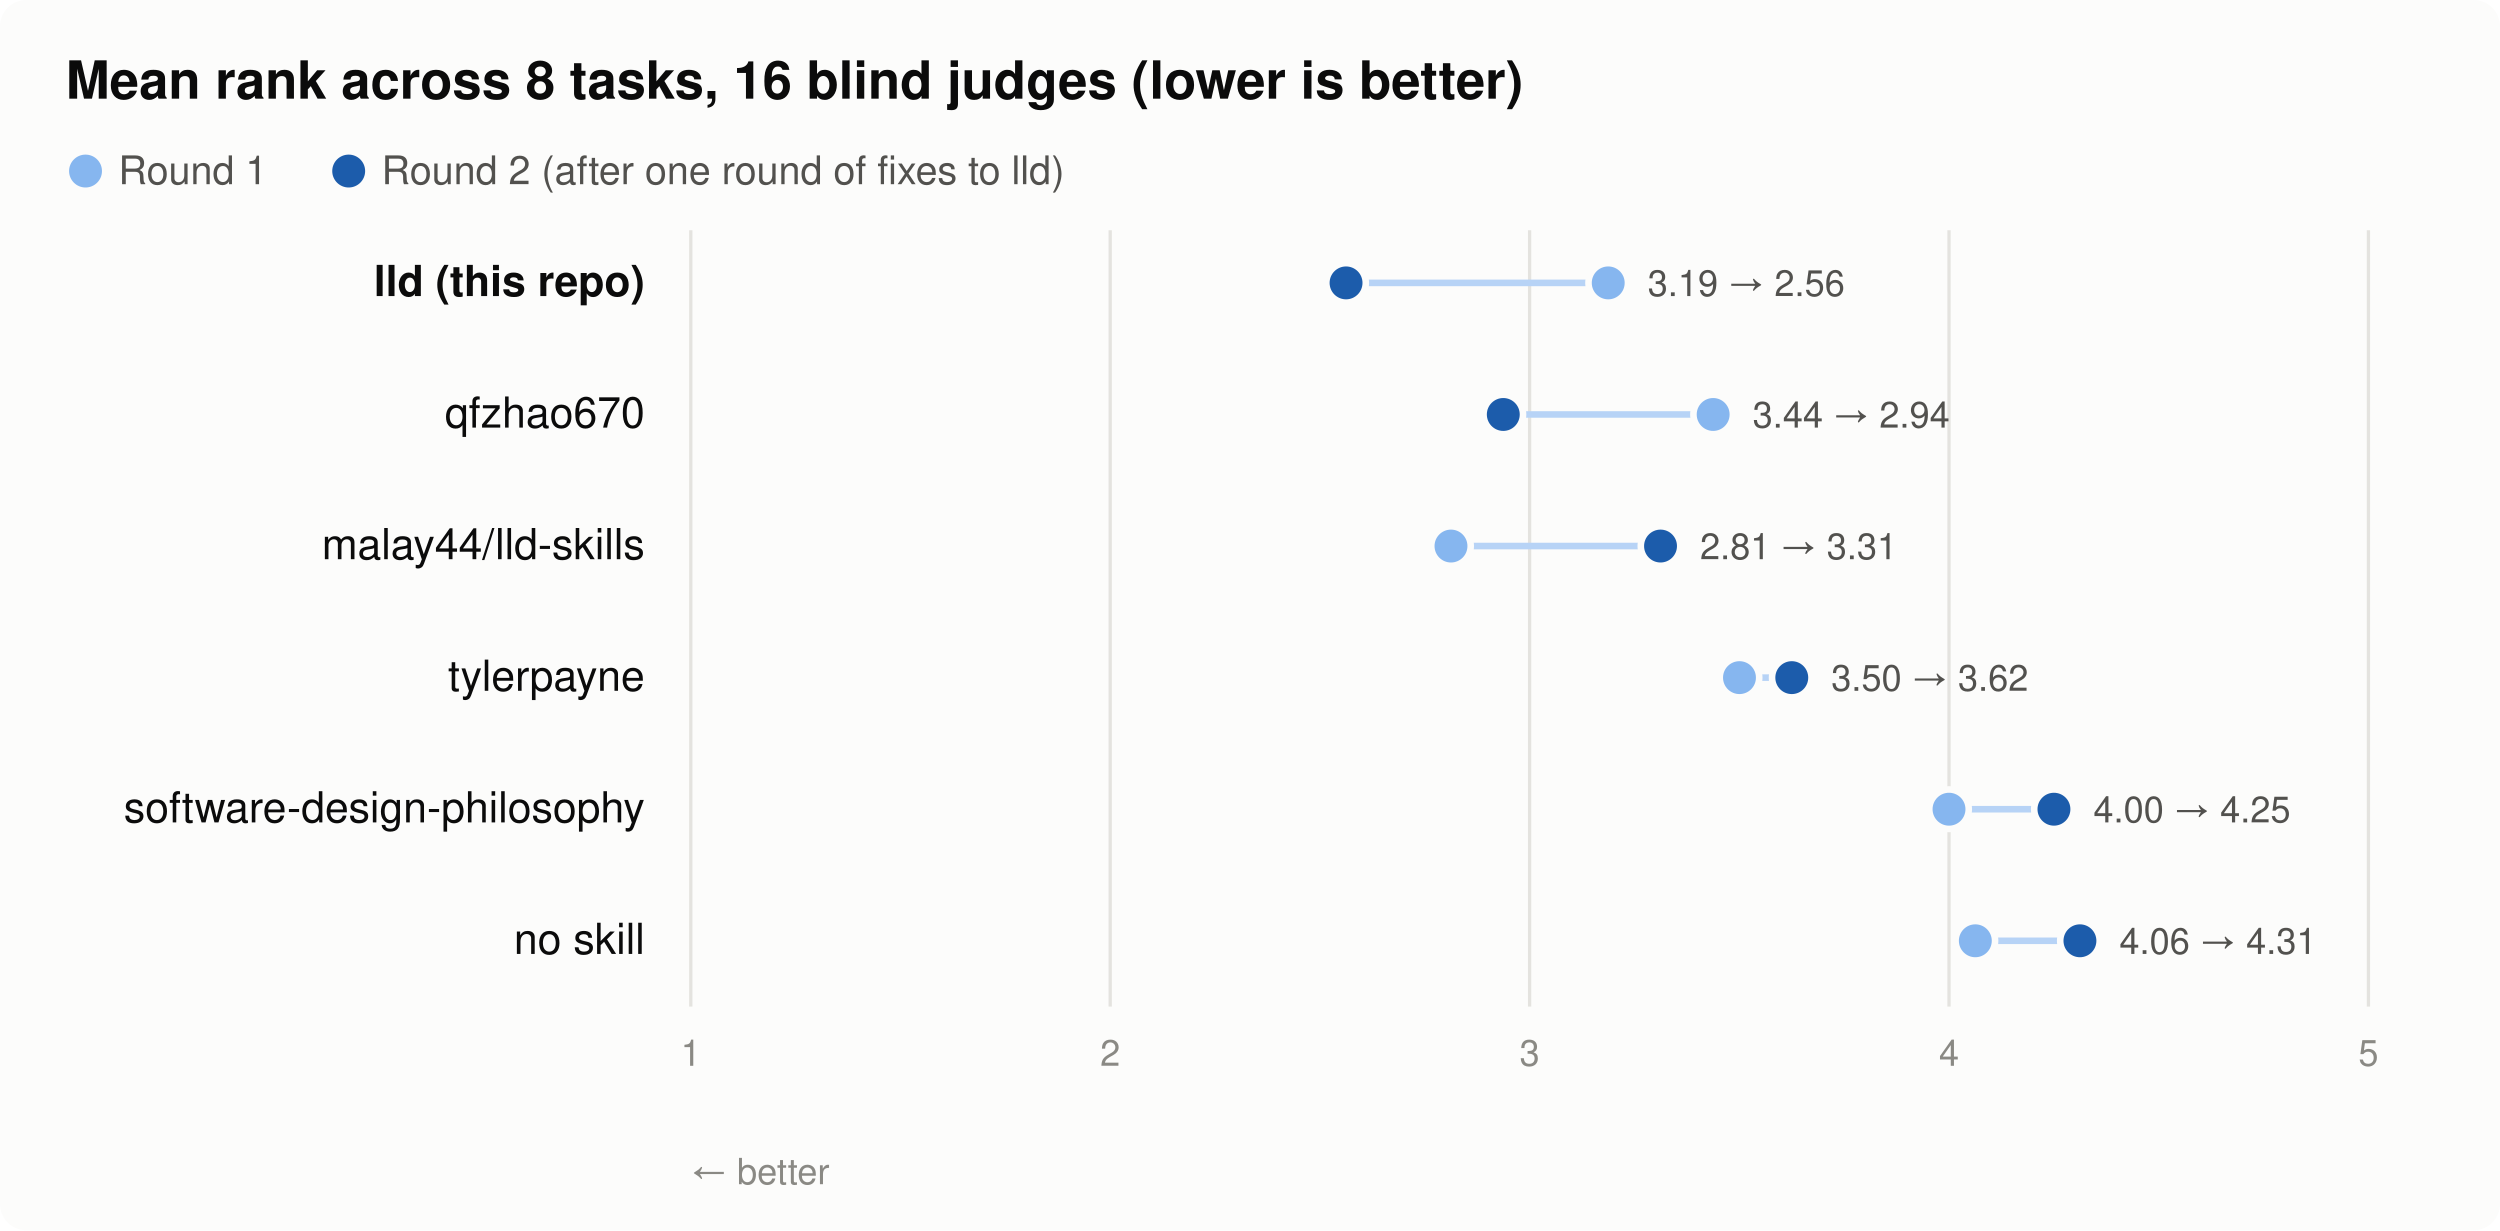
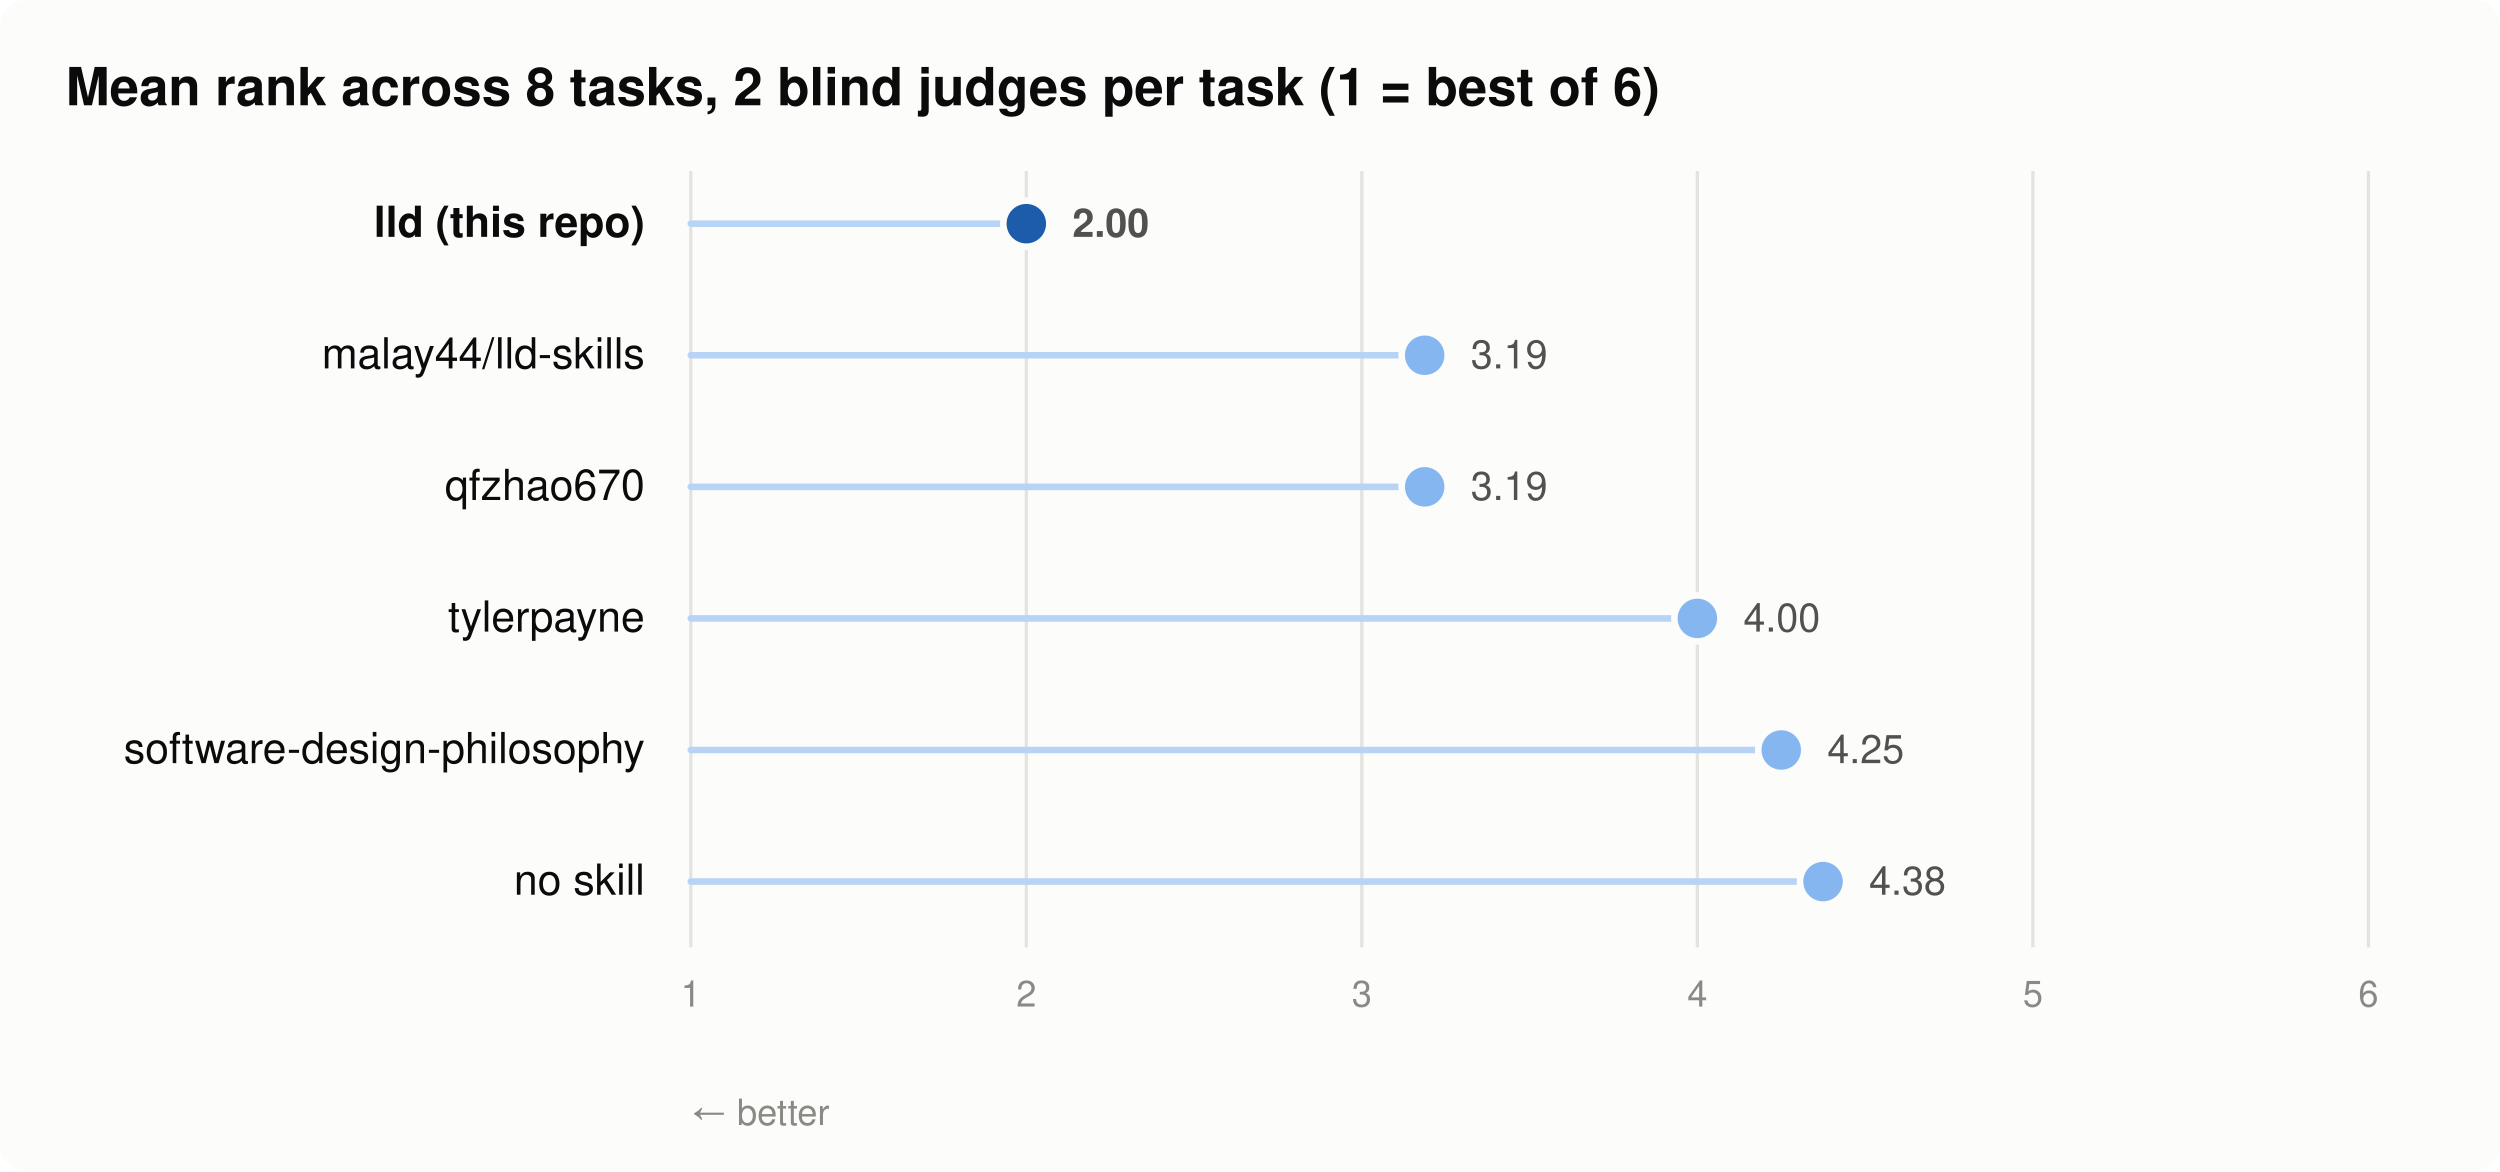
- <svg xmlns="http://www.w3.org/2000/svg" width="760" height="374" viewBox="0 0 760 374" style="font-family:-apple-system,BlinkMacSystemFont,'Segoe UI',Helvetica,Arial,sans-serif">
-   <rect width="760" height="374" rx="8" fill="#fcfcfb" />
-   <text x="20" y="30" font-size="16" font-weight="600" fill="#0b0b0b">Mean rank across 8 tasks, 16 blind judges (lower is better)</text>
-   <circle cx="26" cy="52" r="5" fill="#86b6ef" />
-   <text x="36" y="56" font-size="12" fill="#52514e">Round 1</text>
-   <circle cx="106" cy="52" r="5" fill="#1c5cab" />
-   <text x="116" y="56" font-size="12" fill="#52514e">Round 2 (after one round of fixes to lld)</text>
-   <line x1="210.0" y1="70" x2="210.0" y2="306" stroke="#e4e3df" stroke-width="1" />
-   <text x="210.0" y="324" font-size="11" text-anchor="middle" fill="#8a8984">1</text>
-   <line x1="337.5" y1="70" x2="337.5" y2="306" stroke="#e4e3df" stroke-width="1" />
-   <text x="337.5" y="324" font-size="11" text-anchor="middle" fill="#8a8984">2</text>
-   <line x1="465.0" y1="70" x2="465.0" y2="306" stroke="#e4e3df" stroke-width="1" />
-   <text x="465.0" y="324" font-size="11" text-anchor="middle" fill="#8a8984">3</text>
-   <line x1="592.5" y1="70" x2="592.5" y2="306" stroke="#e4e3df" stroke-width="1" />
-   <text x="592.5" y="324" font-size="11" text-anchor="middle" fill="#8a8984">4</text>
-   <line x1="720.0" y1="70" x2="720.0" y2="306" stroke="#e4e3df" stroke-width="1" />
-   <text x="720.0" y="324" font-size="11" text-anchor="middle" fill="#8a8984">5</text>
-   <text x="210.0" y="360" font-size="11" fill="#8a8984">← better</text>
-   <text x="196" y="90" font-size="13" text-anchor="end" fill="#0b0b0b" font-weight="700">lld (this repo)</text>
-   <line x1="488.9" y1="86" x2="409.2" y2="86" stroke="#b7d3f6" stroke-width="2" stroke-linecap="round" />
-   <circle cx="488.9" cy="86" r="6" fill="#86b6ef" stroke="#fcfcfb" stroke-width="2" />
-   <circle cx="409.2" cy="86" r="6" fill="#1c5cab" stroke="#fcfcfb" stroke-width="2" />
-   <text x="500.9" y="90" font-size="11" fill="#52514e">3.19 → 2.56</text>
-   <text x="196" y="130" font-size="13" text-anchor="end" fill="#0b0b0b">qfzhao670</text>
-   <line x1="520.8" y1="126" x2="457.0" y2="126" stroke="#b7d3f6" stroke-width="2" stroke-linecap="round" />
-   <circle cx="520.8" cy="126" r="6" fill="#86b6ef" stroke="#fcfcfb" stroke-width="2" />
-   <circle cx="457.0" cy="126" r="6" fill="#1c5cab" stroke="#fcfcfb" stroke-width="2" />
-   <text x="532.8" y="130" font-size="11" fill="#52514e">3.44 → 2.94</text>
-   <text x="196" y="170" font-size="13" text-anchor="end" fill="#0b0b0b">malay44/lld-skills</text>
-   <line x1="441.1" y1="166" x2="504.8" y2="166" stroke="#b7d3f6" stroke-width="2" stroke-linecap="round" />
-   <circle cx="441.1" cy="166" r="6" fill="#86b6ef" stroke="#fcfcfb" stroke-width="2" />
-   <circle cx="504.8" cy="166" r="6" fill="#1c5cab" stroke="#fcfcfb" stroke-width="2" />
-   <text x="516.8" y="170" font-size="11" fill="#52514e">2.81 → 3.31</text>
-   <text x="196" y="210" font-size="13" text-anchor="end" fill="#0b0b0b">tylerpayne</text>
-   <line x1="528.8" y1="206" x2="544.7" y2="206" stroke="#b7d3f6" stroke-width="2" stroke-linecap="round" />
-   <circle cx="528.8" cy="206" r="6" fill="#86b6ef" stroke="#fcfcfb" stroke-width="2" />
-   <circle cx="544.7" cy="206" r="6" fill="#1c5cab" stroke="#fcfcfb" stroke-width="2" />
-   <text x="556.7" y="210" font-size="11" fill="#52514e">3.50 → 3.62</text>
-   <text x="196" y="250" font-size="13" text-anchor="end" fill="#0b0b0b">software-design-philosophy</text>
-   <line x1="592.5" y1="246" x2="624.4" y2="246" stroke="#b7d3f6" stroke-width="2" stroke-linecap="round" />
-   <circle cx="592.5" cy="246" r="6" fill="#86b6ef" stroke="#fcfcfb" stroke-width="2" />
-   <circle cx="624.4" cy="246" r="6" fill="#1c5cab" stroke="#fcfcfb" stroke-width="2" />
-   <text x="636.4" y="250" font-size="11" fill="#52514e">4.00 → 4.25</text>
-   <text x="196" y="290" font-size="13" text-anchor="end" fill="#0b0b0b">no skill</text>
-   <line x1="600.5" y1="286" x2="632.3" y2="286" stroke="#b7d3f6" stroke-width="2" stroke-linecap="round" />
-   <circle cx="600.5" cy="286" r="6" fill="#86b6ef" stroke="#fcfcfb" stroke-width="2" />
-   <circle cx="632.3" cy="286" r="6" fill="#1c5cab" stroke="#fcfcfb" stroke-width="2" />
-   <text x="644.3" y="290" font-size="11" fill="#52514e">4.06 → 4.31</text>
+ <svg xmlns="http://www.w3.org/2000/svg" width="760" height="356" viewBox="0 0 760 356" style="font-family:-apple-system,BlinkMacSystemFont,'Segoe UI',Helvetica,Arial,sans-serif">
+   <rect width="760" height="356" rx="8" fill="#fcfcfb" />
+   <text x="20" y="32" font-size="16" font-weight="600" fill="#0b0b0b">Mean rank across 8 tasks, 2 blind judges per task (1 = best of 6)</text>
+   <line x1="210.0" y1="52" x2="210.0" y2="288" stroke="#e4e3df" stroke-width="1" />
+   <text x="210.0" y="306" font-size="11" text-anchor="middle" fill="#8a8984">1</text>
+   <line x1="312.0" y1="52" x2="312.0" y2="288" stroke="#e4e3df" stroke-width="1" />
+   <text x="312.0" y="306" font-size="11" text-anchor="middle" fill="#8a8984">2</text>
+   <line x1="414.0" y1="52" x2="414.0" y2="288" stroke="#e4e3df" stroke-width="1" />
+   <text x="414.0" y="306" font-size="11" text-anchor="middle" fill="#8a8984">3</text>
+   <line x1="516.0" y1="52" x2="516.0" y2="288" stroke="#e4e3df" stroke-width="1" />
+   <text x="516.0" y="306" font-size="11" text-anchor="middle" fill="#8a8984">4</text>
+   <line x1="618.0" y1="52" x2="618.0" y2="288" stroke="#e4e3df" stroke-width="1" />
+   <text x="618.0" y="306" font-size="11" text-anchor="middle" fill="#8a8984">5</text>
+   <line x1="720.0" y1="52" x2="720.0" y2="288" stroke="#e4e3df" stroke-width="1" />
+   <text x="720.0" y="306" font-size="11" text-anchor="middle" fill="#8a8984">6</text>
+   <text x="210.0" y="342" font-size="11" fill="#8a8984">← better</text>
+   <text x="196" y="72" font-size="13" text-anchor="end" fill="#0b0b0b" font-weight="700">lld (this repo)</text>
+   <line x1="210.0" y1="68" x2="312.0" y2="68" stroke="#b7d3f6" stroke-width="2" stroke-linecap="round" />
+   <circle cx="312.0" cy="68" r="7" fill="#1c5cab" stroke="#fcfcfb" stroke-width="2" />
+   <text x="326.0" y="72" font-size="12" fill="#52514e" font-weight="700">2.00</text>
+   <text x="196" y="112" font-size="13" text-anchor="end" fill="#0b0b0b">malay44/lld-skills</text>
+   <line x1="210.0" y1="108" x2="433.1" y2="108" stroke="#b7d3f6" stroke-width="2" stroke-linecap="round" />
+   <circle cx="433.1" cy="108" r="7" fill="#86b6ef" stroke="#fcfcfb" stroke-width="2" />
+   <text x="447.1" y="112" font-size="12" fill="#52514e">3.19</text>
+   <text x="196" y="152" font-size="13" text-anchor="end" fill="#0b0b0b">qfzhao670</text>
+   <line x1="210.0" y1="148" x2="433.1" y2="148" stroke="#b7d3f6" stroke-width="2" stroke-linecap="round" />
+   <circle cx="433.1" cy="148" r="7" fill="#86b6ef" stroke="#fcfcfb" stroke-width="2" />
+   <text x="447.1" y="152" font-size="12" fill="#52514e">3.19</text>
+   <text x="196" y="192" font-size="13" text-anchor="end" fill="#0b0b0b">tylerpayne</text>
+   <line x1="210.0" y1="188" x2="516.0" y2="188" stroke="#b7d3f6" stroke-width="2" stroke-linecap="round" />
+   <circle cx="516.0" cy="188" r="7" fill="#86b6ef" stroke="#fcfcfb" stroke-width="2" />
+   <text x="530.0" y="192" font-size="12" fill="#52514e">4.00</text>
+   <text x="196" y="232" font-size="13" text-anchor="end" fill="#0b0b0b">software-design-philosophy</text>
+   <line x1="210.0" y1="228" x2="541.5" y2="228" stroke="#b7d3f6" stroke-width="2" stroke-linecap="round" />
+   <circle cx="541.5" cy="228" r="7" fill="#86b6ef" stroke="#fcfcfb" stroke-width="2" />
+   <text x="555.5" y="232" font-size="12" fill="#52514e">4.25</text>
+   <text x="196" y="272" font-size="13" text-anchor="end" fill="#0b0b0b">no skill</text>
+   <line x1="210.0" y1="268" x2="554.2" y2="268" stroke="#b7d3f6" stroke-width="2" stroke-linecap="round" />
+   <circle cx="554.2" cy="268" r="7" fill="#86b6ef" stroke="#fcfcfb" stroke-width="2" />
+   <text x="568.2" y="272" font-size="12" fill="#52514e">4.38</text>
</svg>
